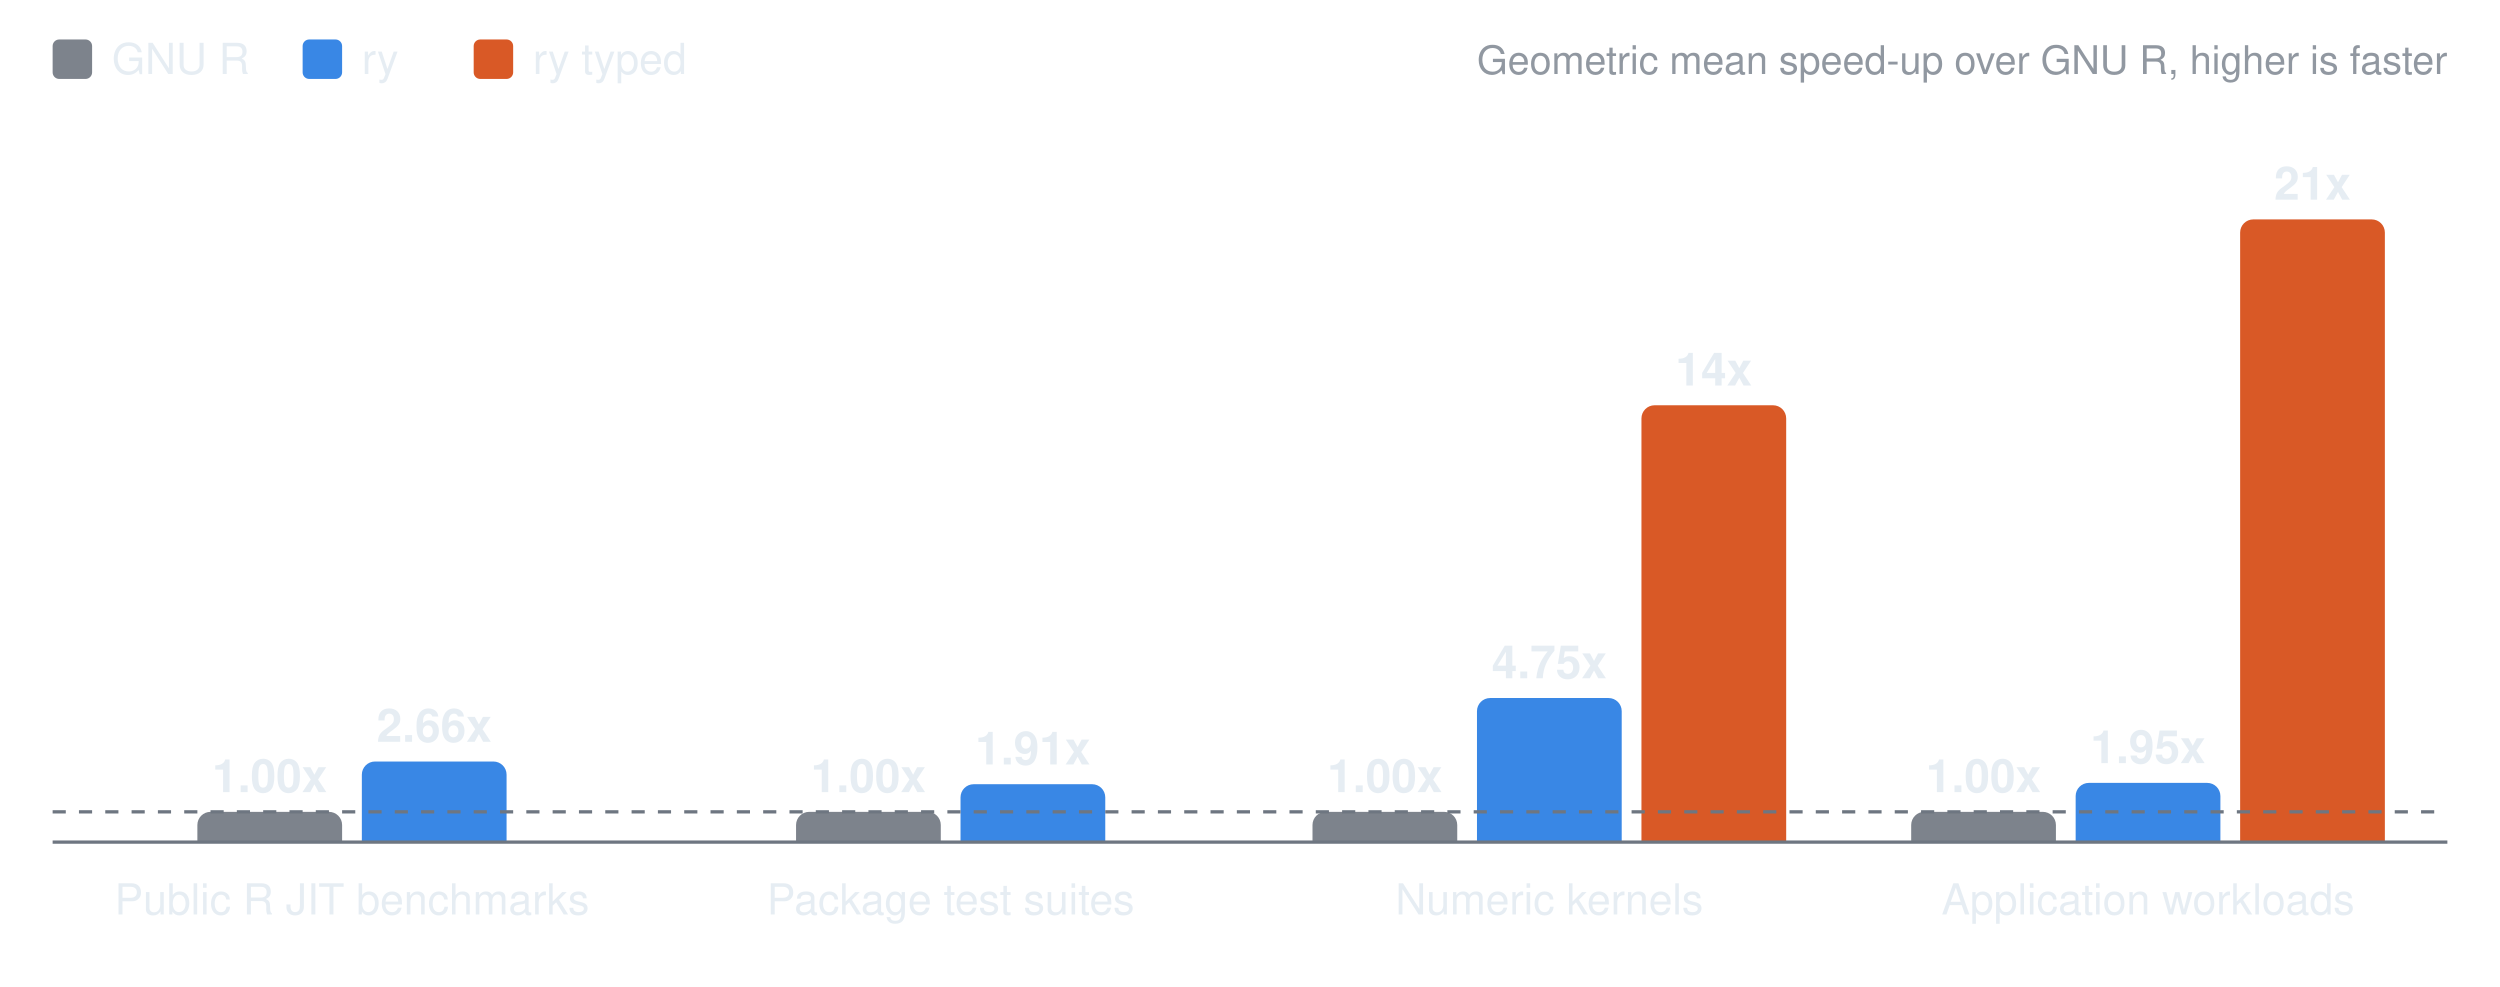
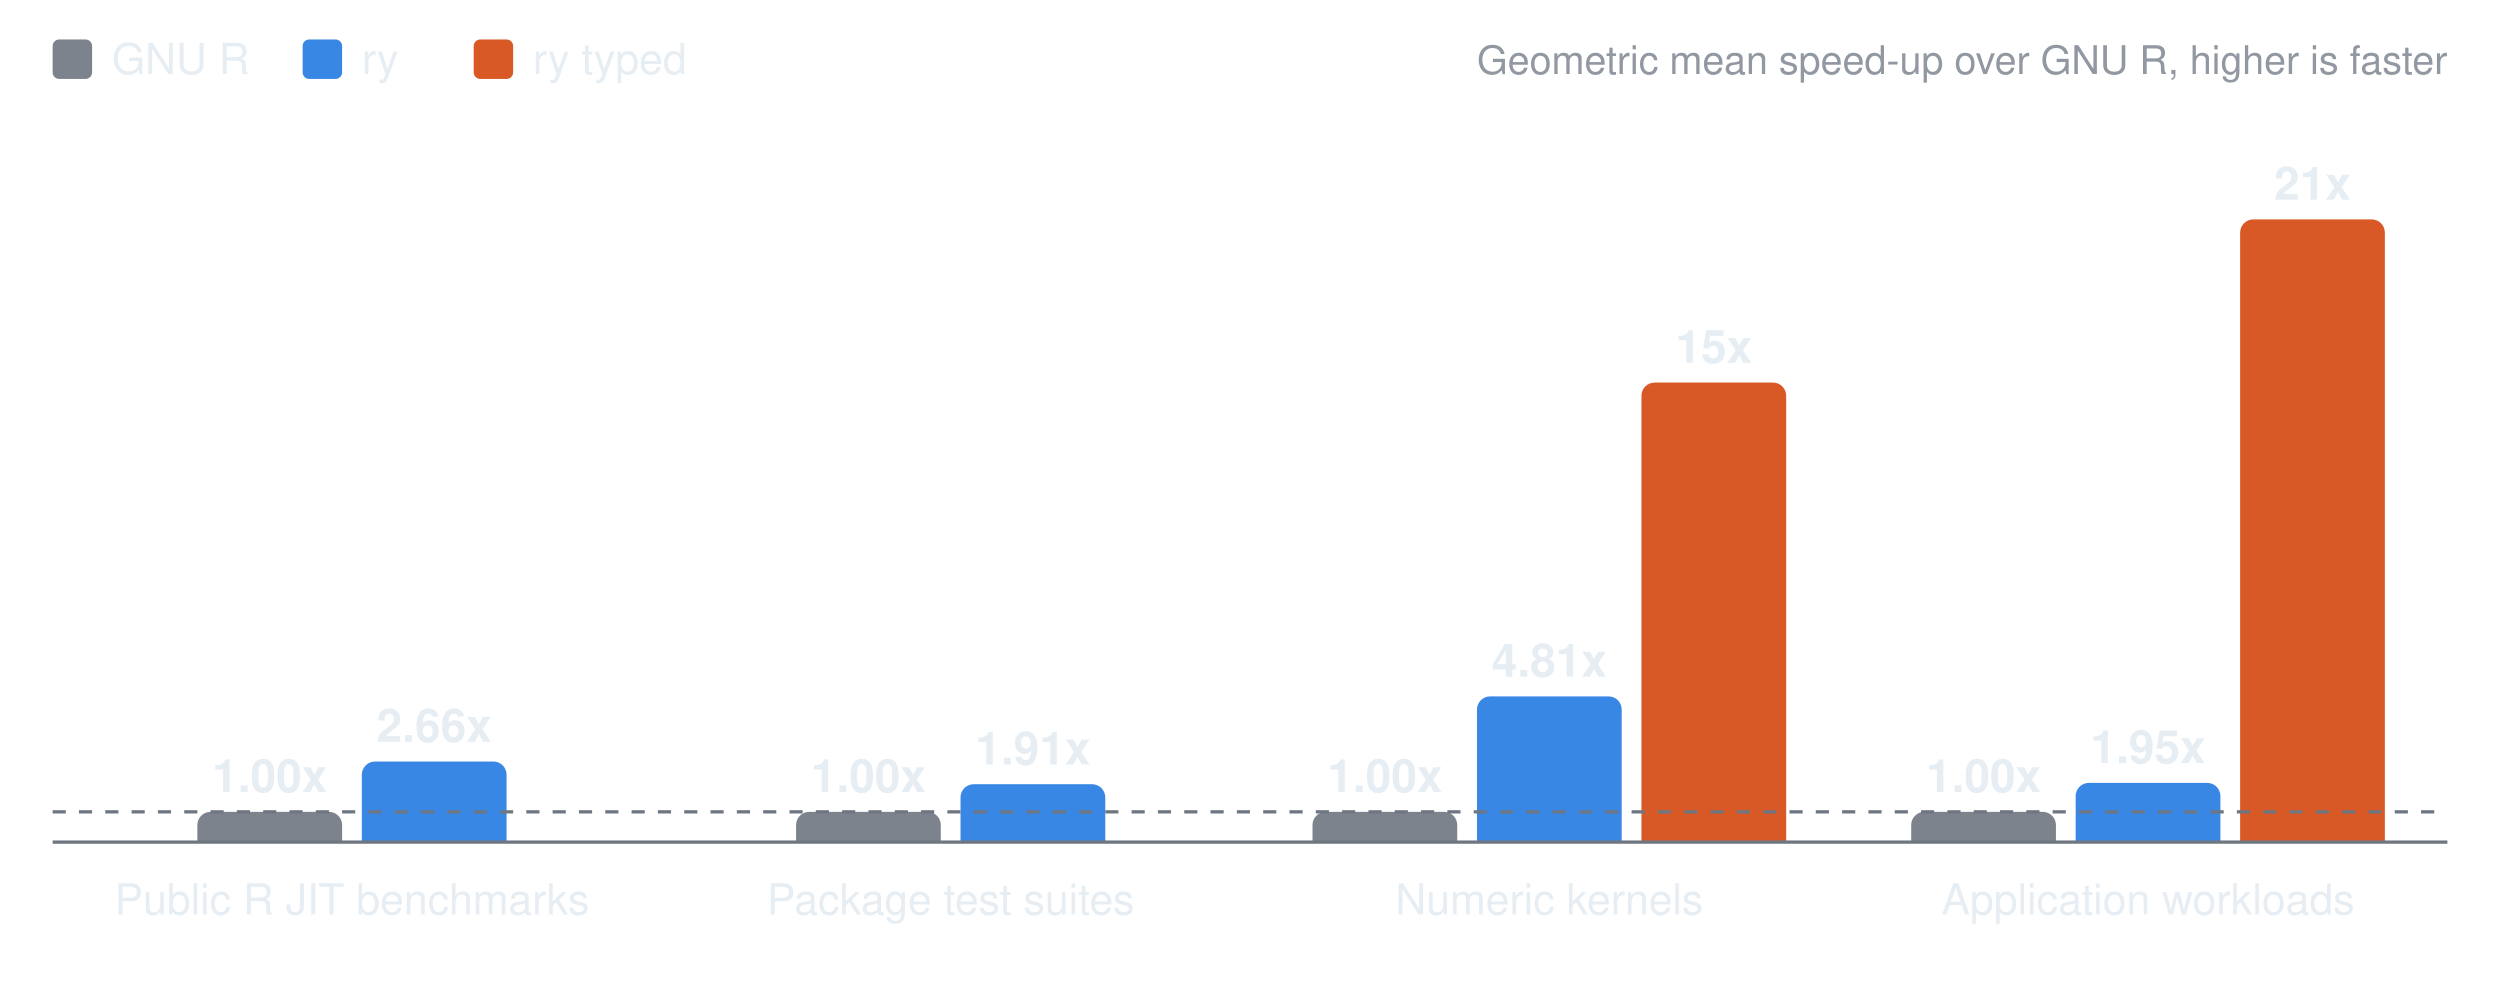
<svg xmlns="http://www.w3.org/2000/svg" viewBox="0 0 760 300" width="760" height="300" role="img" aria-labelledby="t d" font-family="-apple-system, 'Segoe UI', Helvetica, Arial, sans-serif">
  <rect x="16" y="12" width="12" height="12" rx="2" fill="#7d838c" />
  <text x="34" y="22.5" font-size="13" fill="#e6edf3">GNU R</text>
  <rect x="92" y="12" width="12" height="12" rx="2" fill="#3987e5" />
  <text x="110" y="22.5" font-size="13" fill="#e6edf3">ry</text>
  <rect x="144" y="12" width="12" height="12" rx="2" fill="#d95926" />
  <text x="162" y="22.5" font-size="13" fill="#e6edf3">ry typed</text>
  <text x="744" y="22.5" font-size="12" text-anchor="end" fill="#9198a1">Geometric mean speed-up over GNU R, higher is faster</text>
  <path d="M60.0 256V250.8a4 4 0 0 1 4-4h36a4 4 0 0 1 4 4V256z" fill="#7d838c" />
  <text x="82.0" y="240.8" font-size="14" font-weight="600" text-anchor="middle" fill="#e6edf3">1.00x</text>
  <path d="M110.0 256V235.5a4 4 0 0 1 4-4h36a4 4 0 0 1 4 4V256z" fill="#3987e5" />
  <text x="132.0" y="225.5" font-size="14" font-weight="600" text-anchor="middle" fill="#e6edf3">2.66x</text>
  <text x="107.0" y="278" font-size="13" text-anchor="middle" fill="#e6edf3">Public R JIT benchmarks</text>
  <path d="M242.0 256V250.8a4 4 0 0 1 4-4h36a4 4 0 0 1 4 4V256z" fill="#7d838c" />
  <text x="264.0" y="240.8" font-size="14" font-weight="600" text-anchor="middle" fill="#e6edf3">1.00x</text>
  <path d="M292.0 256V242.4a4 4 0 0 1 4-4h36a4 4 0 0 1 4 4V256z" fill="#3987e5" />
  <text x="314.0" y="232.4" font-size="14" font-weight="600" text-anchor="middle" fill="#e6edf3">1.91x</text>
  <text x="289.0" y="278" font-size="13" text-anchor="middle" fill="#e6edf3">Package test suites</text>
  <path d="M399.0 256V250.8a4 4 0 0 1 4-4h36a4 4 0 0 1 4 4V256z" fill="#7d838c" />
  <text x="421.0" y="240.8" font-size="14" font-weight="600" text-anchor="middle" fill="#e6edf3">1.00x</text>
-   <path d="M449.0 256V216.2a4 4 0 0 1 4-4h36a4 4 0 0 1 4 4V256z" fill="#3987e5" />
-   <text x="471.0" y="206.2" font-size="14" font-weight="600" text-anchor="middle" fill="#e6edf3">4.75x</text>
-   <path d="M499.0 256V127.2a4 4 0 0 1 4-4h36a4 4 0 0 1 4 4V256z" fill="#d95926" />
-   <text x="521.0" y="117.2" font-size="14" font-weight="600" text-anchor="middle" fill="#e6edf3">14x</text>
+   <path d="M449.0 256V215.7a4 4 0 0 1 4-4h36a4 4 0 0 1 4 4V256z" fill="#3987e5" />
+   <text x="471.0" y="205.7" font-size="14" font-weight="600" text-anchor="middle" fill="#e6edf3">4.81x</text>
+   <path d="M499.0 256V120.3a4 4 0 0 1 4-4h36a4 4 0 0 1 4 4V256z" fill="#d95926" />
+   <text x="521.0" y="110.3" font-size="14" font-weight="600" text-anchor="middle" fill="#e6edf3">15x</text>
  <text x="471.0" y="278" font-size="13" text-anchor="middle" fill="#e6edf3">Numeric kernels</text>
  <path d="M581.0 256V250.8a4 4 0 0 1 4-4h36a4 4 0 0 1 4 4V256z" fill="#7d838c" />
  <text x="603.0" y="240.8" font-size="14" font-weight="600" text-anchor="middle" fill="#e6edf3">1.00x</text>
  <path d="M631.0 256V242.0a4 4 0 0 1 4-4h36a4 4 0 0 1 4 4V256z" fill="#3987e5" />
  <text x="653.0" y="232.0" font-size="14" font-weight="600" text-anchor="middle" fill="#e6edf3">1.95x</text>
  <path d="M681.0 256V70.7a4 4 0 0 1 4-4h36a4 4 0 0 1 4 4V256z" fill="#d95926" />
  <text x="703.0" y="60.7" font-size="14" font-weight="600" text-anchor="middle" fill="#e6edf3">21x</text>
  <text x="653.0" y="278" font-size="13" text-anchor="middle" fill="#e6edf3">Application workloads</text>
  <line x1="16" x2="744" y1="256" y2="256" stroke="#6e7681" stroke-width="1" />
  <line x1="16" x2="744" y1="246.8" y2="246.8" stroke="#6e7681" stroke-width="1" stroke-dasharray="4 4" />
</svg>
